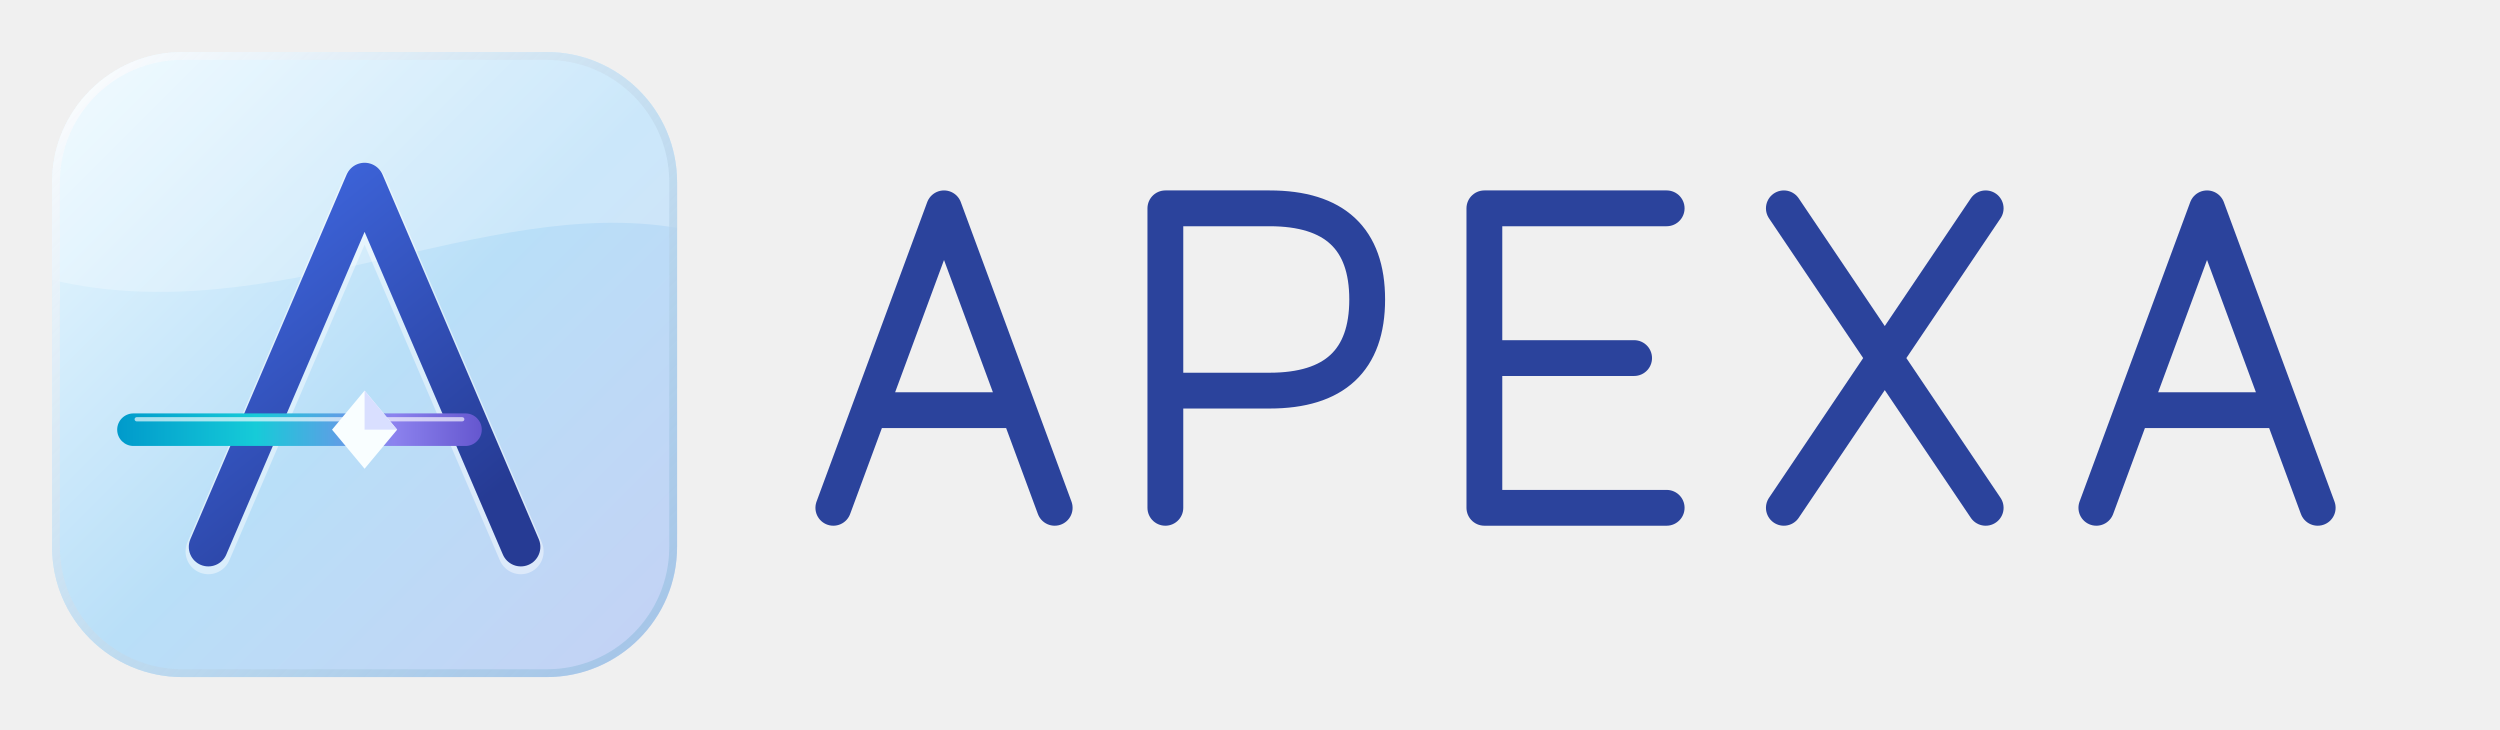
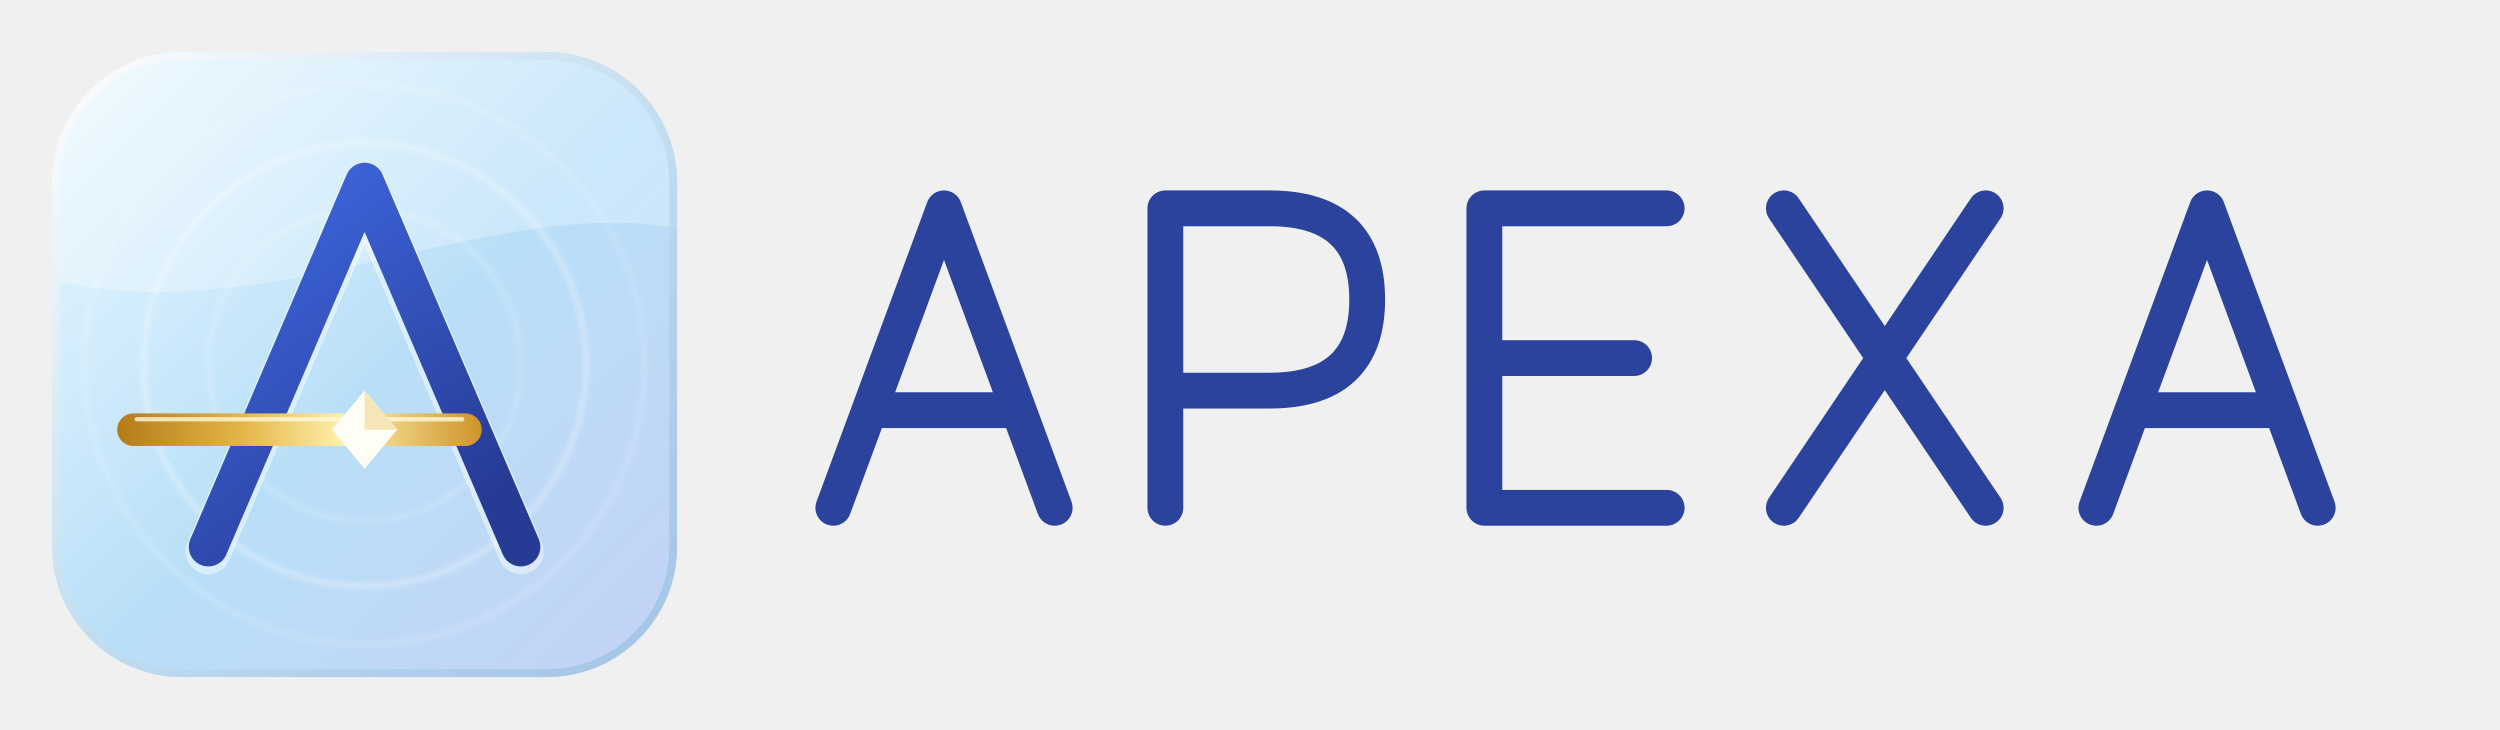
<svg xmlns="http://www.w3.org/2000/svg" viewBox="0 0 384 112">
  <g transform="translate(8 8)">
    <defs>
      <clipPath id="tile">
        <rect width="96" height="96" rx="20" />
      </clipPath>
      <linearGradient id="glass" x2="1" y2="1">
        <stop stop-color="#edfaff" />
        <stop offset=".52" stop-color="#b9dff8" />
        <stop offset="1" stop-color="#c4d1f4" />
      </linearGradient>
      <linearGradient id="edge" x2="1" y2="1">
        <stop stop-color="#fff" stop-opacity=".95" />
        <stop offset="1" stop-color="#8bb9dc" stop-opacity=".55" />
      </linearGradient>
      <linearGradient id="ink" x2=".7" y2="1">
        <stop stop-color="#416be6" />
        <stop offset="1" stop-color="#263b94" />
      </linearGradient>
      <linearGradient id="beam">
-         <stop stop-color="#009acb" />
-         <stop offset=".38" stop-color="#16cbd8" />
-         <stop offset=".76" stop-color="#8c82ee" />
-         <stop offset="1" stop-color="#6557cf" />
+         <stop stop-color="#b47b17" />
+         <stop offset=".35" stop-color="#e5b74b" />
+         <stop offset=".62" stop-color="#fff0ad" />
+         <stop offset="1" stop-color="#ce942a" />
      </linearGradient>
+       <filter id="soft" x="-15%" y="-15%" width="130%" height="130%">
+         <feGaussianBlur stdDeviation=".4" />
+       </filter>
    </defs>
    <g clip-path="url(#tile)">
      <rect width="96" height="96" fill="url(#glass)" />
+       <g fill="none" stroke="#fff" stroke-width=".9" filter="url(#soft)">
+         <circle cx="48" cy="48" r="24" opacity=".18" />
+         <circle cx="48" cy="48" r="34" opacity=".32" />
+         <circle cx="48" cy="48" r="43" opacity=".16" />
+       </g>
      <path d="M0 0h96v27C66 22 34 43 0 35Z" fill="#fff" opacity=".26" />
    </g>
    <rect x=".6" y=".6" width="94.8" height="94.8" rx="19.4" fill="none" stroke="url(#edge)" stroke-width="1.2" />
    <path d="M24 76 48 20 72 76" fill="none" stroke="#fff" stroke-width="7" stroke-linecap="round" stroke-linejoin="round" opacity=".45" transform="translate(0 .7)" />
    <path d="M24 76 48 20 72 76" fill="none" stroke="url(#ink)" stroke-width="6" stroke-linecap="round" stroke-linejoin="round" />
    <rect x="10" y="55.5" width="56" height="5" rx="2.5" fill="url(#beam)" />
-     <path d="M13 56.4h50" stroke="#fff" stroke-width=".65" stroke-linecap="round" opacity=".65" />
-     <path d="m48 52 5 6-5 6-5-6Z" fill="#f9feff" />
-     <path d="m48 52 5 6h-5Z" fill="#d9dfff" />
+     <path d="M13 56.4h50" stroke="#fff9db" stroke-width=".65" stroke-linecap="round" opacity=".8" />
+     <path d="m48 52 5 6-5 6-5-6Z" fill="#fffef5" />
+     <path d="m48 52 5 6h-5Z" fill="#f6e5b7" />
  </g>
  <g transform="translate(128 32)" fill="none" stroke="#2b439c" stroke-width="5.5" stroke-linecap="round" stroke-linejoin="round">
    <path d="M0 46 17 0 34 46M6 31h22" />
    <path d="M51 46V0h16q15 0 15 14T67 28H51" />
    <path d="M128 0H100v46h28M100 23h23" />
    <path d="m146 0 31 46m0-46-31 46" />
    <path d="m194 46 17-46 17 46m-28-15h22" />
  </g>
</svg>
